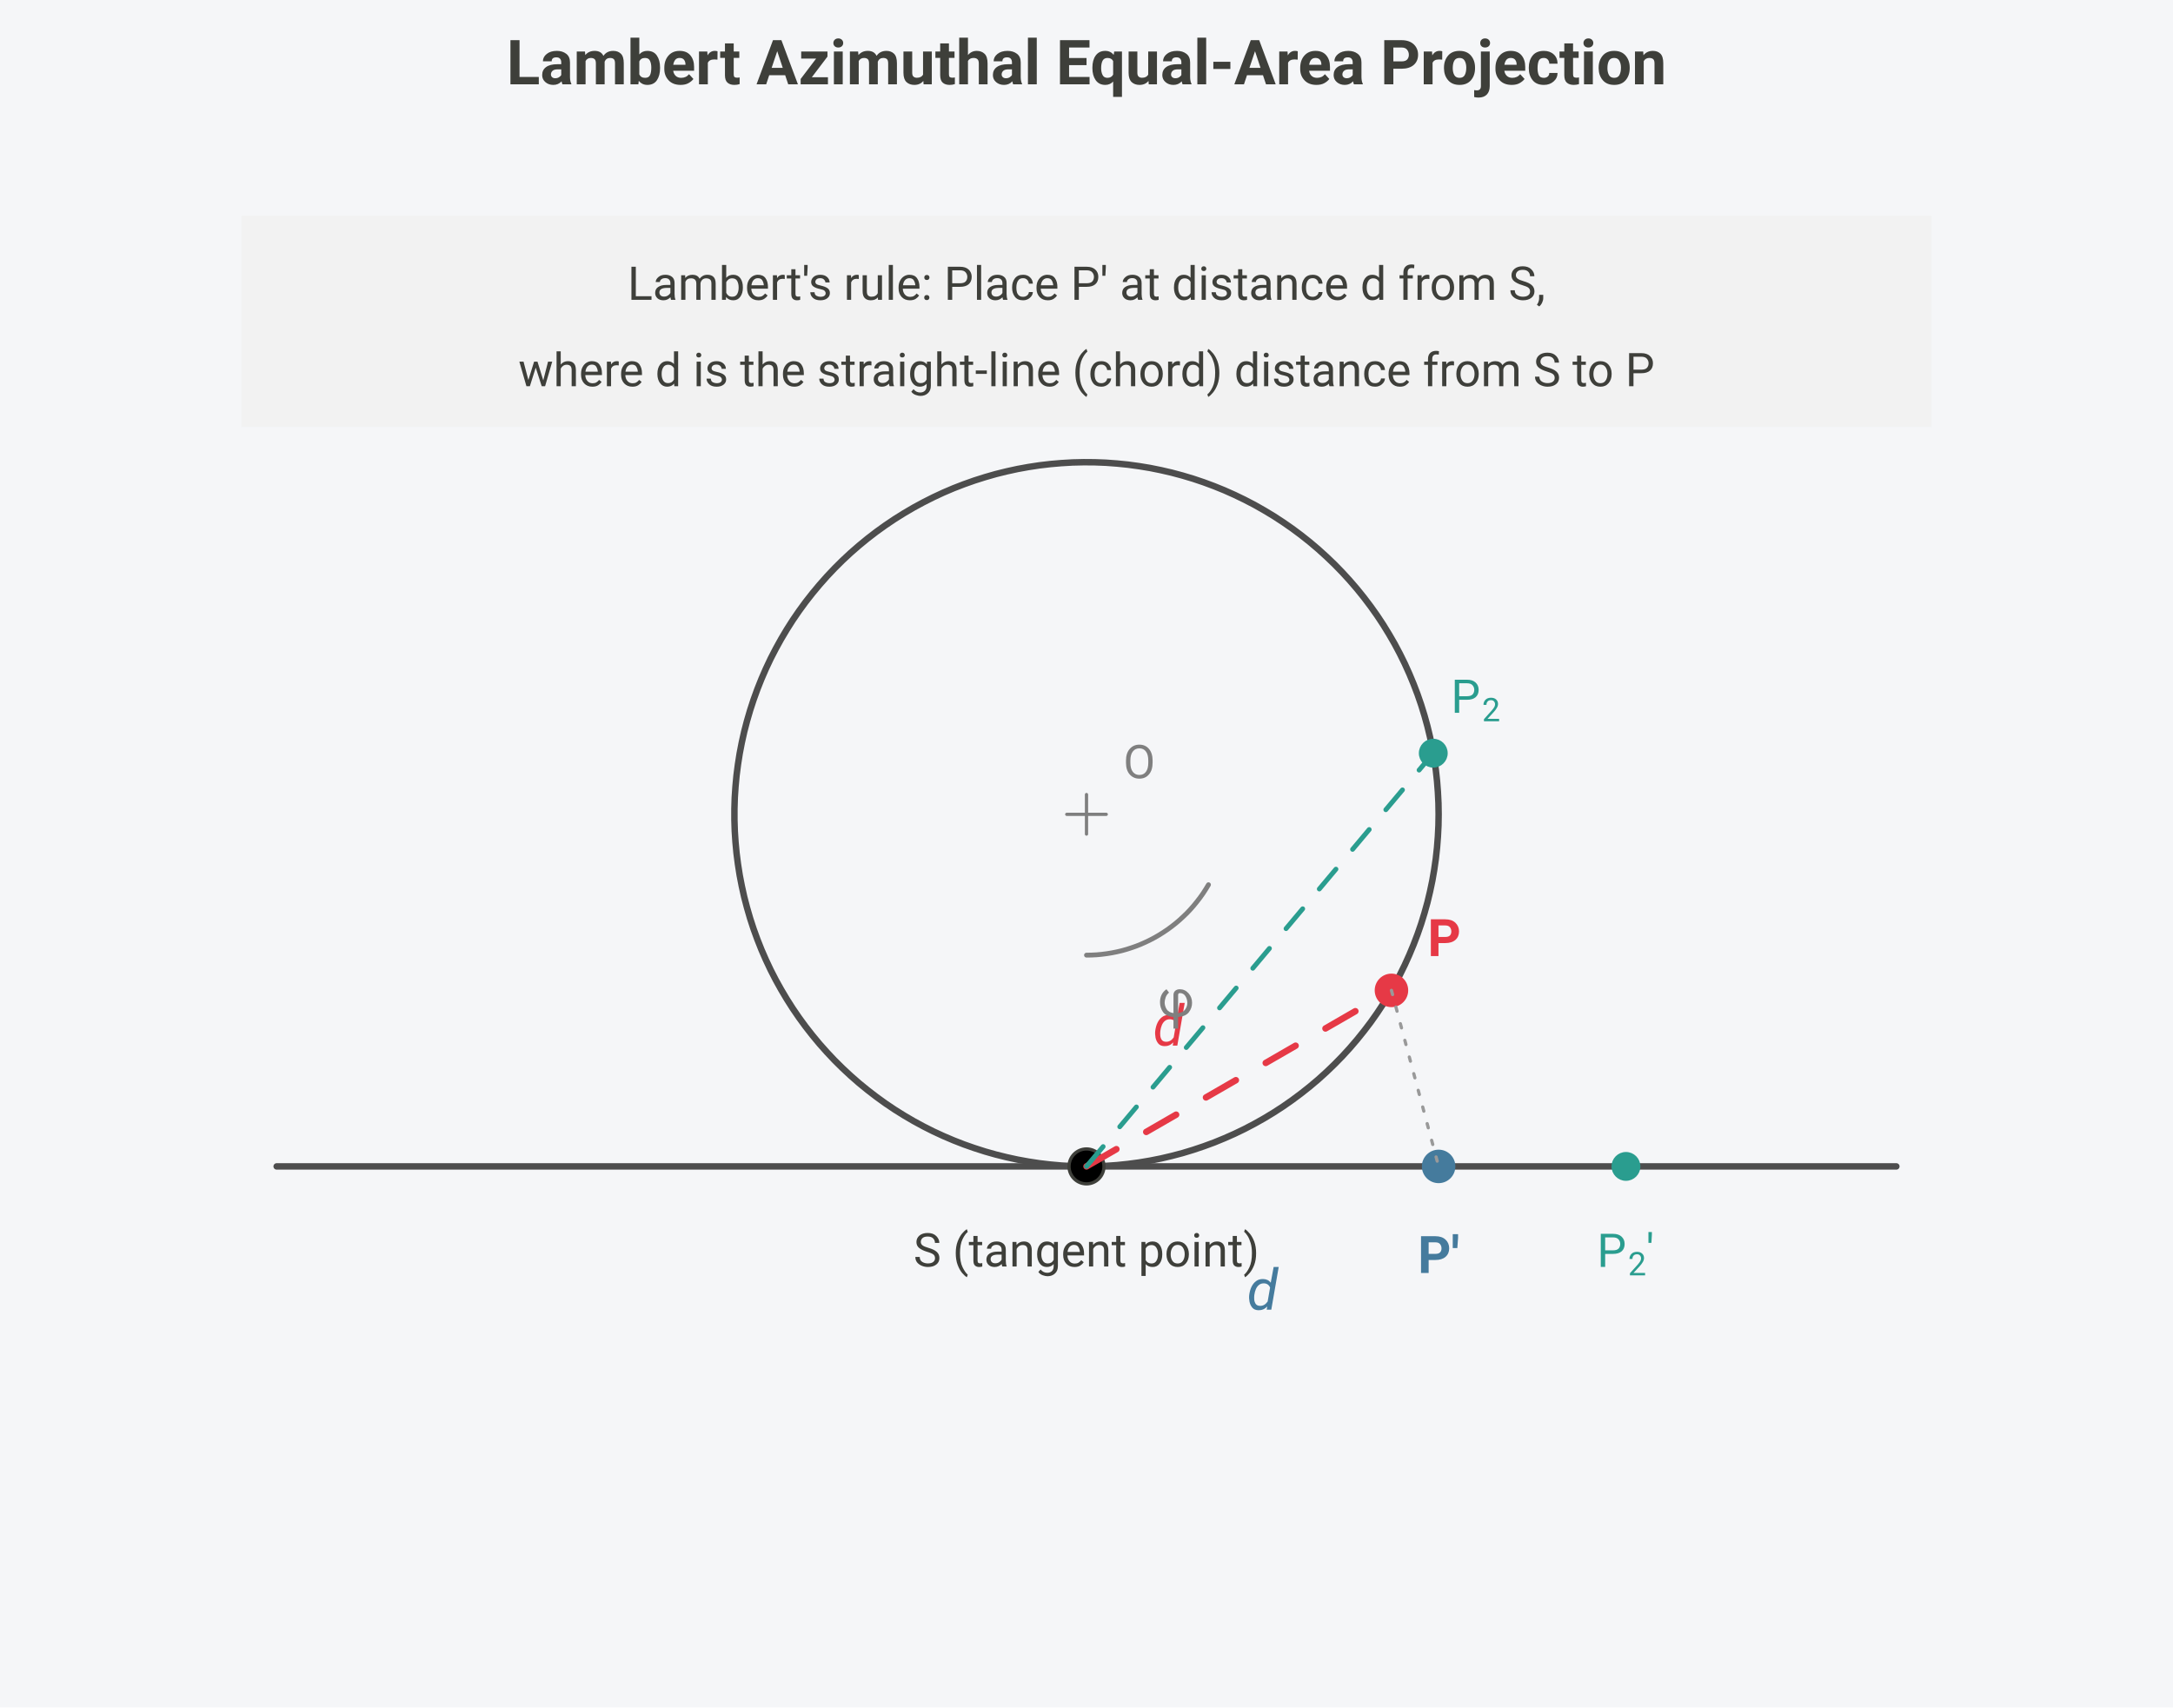
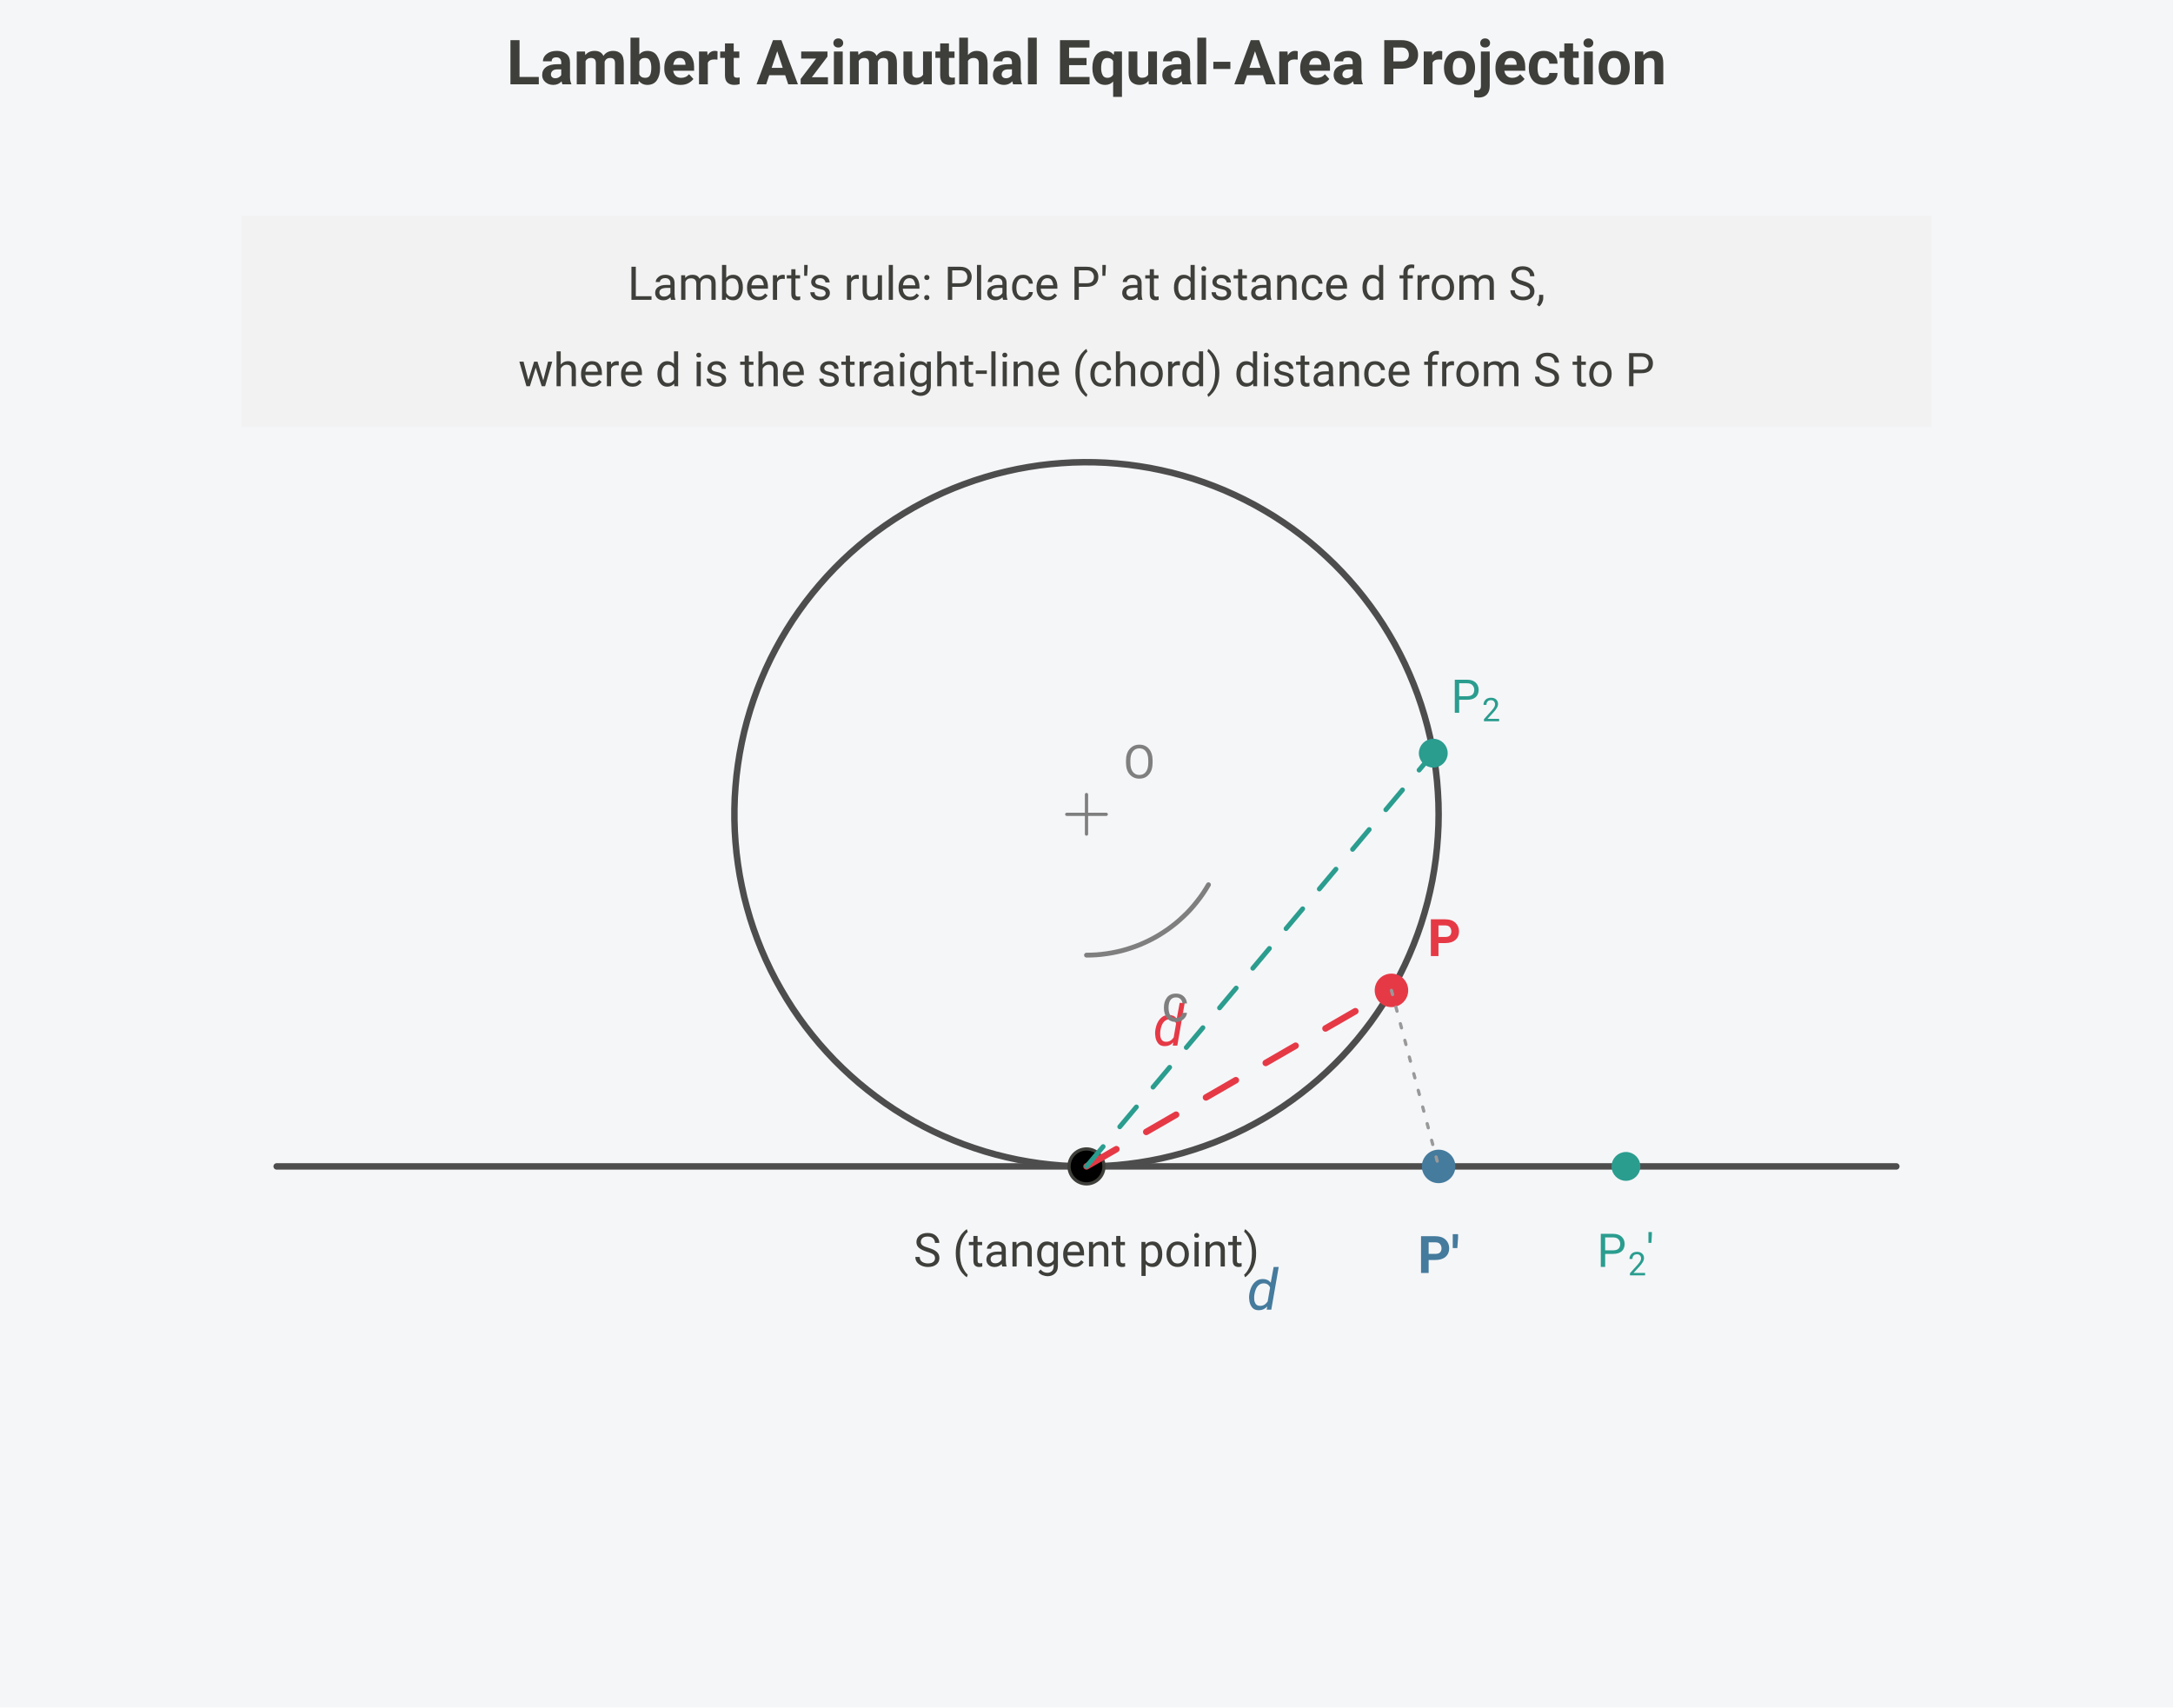
<svg xmlns="http://www.w3.org/2000/svg" width="504.00pt" height="396.00pt" viewBox="0 0 504.00 396.00">
  <g class="svglite">
    <defs>
      <style type="text/css">
    /* theme-aware-processed */
    .svglite line, .svglite polyline, .svglite polygon, .svglite path, .svglite circle {
      fill: none;
      stroke: #3E3F3A;
      stroke-linecap: round;
      stroke-linejoin: round;
      stroke-miterlimit: 10.00;
    }
    .svglite &gt; g &gt; rect {
      fill: none;
      stroke: #3E3F3A;
      stroke-linecap: round;
      stroke-linejoin: round;
      stroke-miterlimit: 10.00;
    }
    .svglite text {
      white-space: pre;
      fill: #3E3F3A;
    }
    .svglite g.glyphgroup path {
      fill: inherit;
      stroke: none;
    }
  </style>
    </defs>
    <rect class="svg-bg" width="100%" height="100%" style="stroke: none; fill: #F5F6F8;" />
    <defs>
      <clipPath id="cpMC4wMHw1MDQuMDB8MC4wMHwzOTYuMDA=">
        <rect x="0.00" y="0.00" width="504.00" height="396.00" />
      </clipPath>
    </defs>
    <g clip-path="url(#cpMC4wMHw1MDQuMDB8MC4wMHwzOTYuMDA=)">
      <text x="252.00" y="19.55" text-anchor="middle" style="font-size: 14.40px; font-weight: bold; font-family: &quot;Roboto&quot;, -apple-system, BlinkMacSystemFont, &quot;Segoe UI&quot;, system-ui, sans-serif;" textLength="283.38px" lengthAdjust="spacingAndGlyphs">Lambert Azimuthal Equal-Area Projection</text>
    </g>
    <defs>
      <clipPath id="cpMTQuNDB8NDg5LjYwfDI4LjgwfDM4MS42MA==">
        <rect x="14.40" y="28.80" width="475.20" height="352.80" />
      </clipPath>
    </defs>
    <g clip-path="url(#cpMTQuNDB8NDg5LjYwfDI4LjgwfDM4MS42MA==)">
      <polyline points="333.67,188.87 333.63,186.29 333.50,183.71 333.30,181.14 333.02,178.58 332.65,176.03 332.21,173.49 331.68,170.96 331.08,168.46 330.39,165.97 329.63,163.51 328.79,161.07 327.87,158.66 326.88,156.28 325.82,153.93 324.68,151.62 323.47,149.34 322.18,147.11 320.83,144.91 319.41,142.76 317.92,140.66 316.36,138.60 314.74,136.59 313.06,134.64 311.32,132.74 309.52,130.89 307.66,129.11 305.75,127.38 303.78,125.71 301.76,124.11 299.69,122.57 297.57,121.10 295.41,119.69 293.20,118.36 290.96,117.09 288.67,115.90 286.35,114.78 284.00,113.73 281.61,112.76 279.19,111.86 276.75,111.04 274.28,110.30 271.78,109.63 269.27,109.05 266.75,108.54 264.20,108.12 261.65,107.77 259.08,107.51 256.51,107.32 253.93,107.22 251.36,107.20 248.78,107.26 246.20,107.41 243.63,107.63 241.07,107.93 238.52,108.32 235.99,108.78 233.47,109.33 230.97,109.95 228.49,110.66 226.03,111.44 223.60,112.30 221.19,113.23 218.82,114.24 216.48,115.33 214.18,116.49 211.91,117.72 209.69,119.02 207.50,120.39 205.36,121.83 203.27,123.33 201.23,124.90 199.23,126.54 197.29,128.23 195.40,129.99 193.57,131.81 191.80,133.68 190.09,135.61 188.44,137.59 186.85,139.62 185.33,141.70 183.87,143.83 182.49,146.00 181.17,148.22 179.92,150.48 178.74,152.77 177.64,155.10 176.61,157.47 175.66,159.86 174.78,162.29 173.98,164.74 173.26,167.21 172.61,169.71 172.05,172.22 171.56,174.76 171.16,177.30 170.83,179.86 170.59,182.43 170.42,185.00 170.34,187.58 170.34,190.16 170.42,192.73 170.59,195.31 170.83,197.87 171.16,200.43 171.56,202.98 172.05,205.51 172.61,208.03 173.26,210.52 173.98,213.00 174.78,215.45 175.66,217.87 176.61,220.27 177.64,222.63 178.74,224.96 179.92,227.26 181.17,229.51 182.49,231.73 183.87,233.90 185.33,236.03 186.85,238.11 188.44,240.14 190.09,242.13 191.80,244.05 193.57,245.93 195.40,247.74 197.29,249.50 199.23,251.20 201.23,252.83 203.27,254.40 205.36,255.91 207.50,257.35 209.69,258.72 211.91,260.02 214.18,261.25 216.48,262.41 218.82,263.49 221.19,264.50 223.60,265.44 226.03,266.29 228.49,267.08 230.97,267.78 233.47,268.40 235.99,268.95 238.52,269.41 241.07,269.80 243.63,270.10 246.20,270.33 248.78,270.47 251.36,270.53 253.93,270.51 256.51,270.41 259.08,270.23 261.65,269.96 264.20,269.62 266.75,269.19 269.27,268.69 271.78,268.10 274.28,267.44 276.75,266.69 279.19,265.87 281.61,264.98 284.00,264.00 286.35,262.96 288.67,261.84 290.96,260.64 293.20,259.38 295.41,258.04 297.57,256.64 299.69,255.16 301.76,253.62 303.78,252.02 305.75,250.36 307.66,248.63 309.52,246.84 311.32,245.00 313.06,243.10 314.74,241.14 316.36,239.13 317.92,237.08 319.41,234.97 320.83,232.82 322.18,230.63 323.47,228.39 324.68,226.11 325.82,223.80 326.88,221.45 327.87,219.07 328.79,216.66 329.63,214.23 330.39,211.76 331.08,209.28 331.68,206.77 332.21,204.25 332.65,201.71 333.02,199.15 333.30,196.59 333.50,194.02 333.63,191.44 333.67,188.87 " style="stroke-width: 1.50; stroke: #4D4D4D;" />
      <polyline points="64.17,270.53 439.83,270.53 " style="stroke-width: 1.50; stroke: #4D4D4D;" />
      <circle cx="252.00" cy="270.53" r="4.05" style="stroke-width: 0.75; fill: #000000;" />
      <text x="252.00" y="293.75" text-anchor="middle" style="font-size: 10.80px; font-family: &quot;Roboto&quot;, -apple-system, BlinkMacSystemFont, &quot;Segoe UI&quot;, system-ui, sans-serif;" textLength="79.80px" lengthAdjust="spacingAndGlyphs">S (tangent point)</text>
      <line x1="247.42" y1="188.87" x2="256.58" y2="188.87" style="stroke-width: 0.75; stroke: #7F7F7F;" />
      <line x1="252.00" y1="193.45" x2="252.00" y2="184.28" style="stroke-width: 0.75; stroke: #7F7F7F;" />
      <text x="264.25" y="180.49" text-anchor="middle" style="font-size: 10.80px;fill: #7F7F7F; font-family: &quot;Roboto&quot;, -apple-system, BlinkMacSystemFont, &quot;Segoe UI&quot;, system-ui, sans-serif;" textLength="8.39px" lengthAdjust="spacingAndGlyphs">O</text>
      <circle cx="322.73" cy="229.70" r="3.51" style="stroke-width: 0.75; stroke: #E63946; fill: #E63946;" />
      <text x="334.98" y="221.75" text-anchor="middle" style="font-size: 12.00px; font-weight: bold;fill: #E63946; font-family: &quot;Roboto&quot;, -apple-system, BlinkMacSystemFont, &quot;Segoe UI&quot;, system-ui, sans-serif;" textLength="8.00px" lengthAdjust="spacingAndGlyphs">P</text>
      <polyline points="252.00,270.53 322.73,229.70 " style="stroke-width: 1.50; stroke: #E63946; stroke-dasharray: 8.00,8.00;" />
      <circle cx="333.67" cy="270.53" r="3.51" style="stroke-width: 0.75; stroke: #457B9D; fill: #457B9D;" />
      <text x="333.67" y="295.25" text-anchor="middle" style="font-size: 12.00px; font-weight: bold;fill: #457B9D; font-family: &quot;Roboto&quot;, -apple-system, BlinkMacSystemFont, &quot;Segoe UI&quot;, system-ui, sans-serif;" textLength="10.86px" lengthAdjust="spacingAndGlyphs">P'</text>
      <polyline points="322.73,229.70 333.67,270.53 " style="stroke-width: 0.75; stroke: #999999; stroke-dasharray: 1.00,3.00;" />
      <text x="271.03" y="242.51" text-anchor="middle" style="font-size: 13.20px; font-style: italic;fill: #E63946; font-family: &quot;Roboto&quot;, -apple-system, BlinkMacSystemFont, &quot;Segoe UI&quot;, system-ui, sans-serif;" textLength="7.33px" lengthAdjust="spacingAndGlyphs">d</text>
      <text x="292.83" y="303.76" text-anchor="middle" style="font-size: 13.20px; font-style: italic;fill: #457B9D; font-family: &quot;Roboto&quot;, -apple-system, BlinkMacSystemFont, &quot;Segoe UI&quot;, system-ui, sans-serif;" textLength="7.33px" lengthAdjust="spacingAndGlyphs">d</text>
      <polyline points="252.00,221.53 253.18,221.51 254.36,221.45 255.53,221.34 256.70,221.19 257.87,221.00 259.02,220.77 260.17,220.50 261.31,220.18 262.43,219.82 263.54,219.43 264.64,218.99 265.72,218.51 266.78,218.00 267.82,217.45 268.84,216.86 269.84,216.23 270.82,215.57 271.77,214.87 272.70,214.14 273.59,213.38 274.46,212.58 275.31,211.76 276.12,210.90 276.90,210.01 277.64,209.10 278.36,208.16 279.04,207.20 279.68,206.21 280.29,205.20 " style="stroke-width: 1.12; stroke: #7F7F7F;" />
-       <text x="268.53" y="235.78" style="font-size: 12.00px;fill: #7F7F7F; font-family: &quot;Roboto&quot;, -apple-system, BlinkMacSystemFont, &quot;Segoe UI&quot;, system-ui, sans-serif;" textLength="7.78px" lengthAdjust="spacingAndGlyphs">φ</text>
+       <text x="269.41" y="236.90" style="font-size: 12.00px;fill: #7F7F7F; font-family: &quot;Roboto&quot;, -apple-system, BlinkMacSystemFont, &quot;Segoe UI&quot;, system-ui, sans-serif;" textLength="6.00px" lengthAdjust="spacingAndGlyphs">c</text>
      <circle cx="332.43" cy="174.69" r="2.97" style="stroke-width: 0.75; stroke: #2A9D8F; fill: #2A9D8F;" />
      <text x="336.53" y="165.32" style="font-size: 10.80px;fill: #2A9D8F; font-family: &quot;Roboto&quot;, -apple-system, BlinkMacSystemFont, &quot;Segoe UI&quot;, system-ui, sans-serif;" textLength="7.20px" lengthAdjust="spacingAndGlyphs">P</text>
      <text x="343.73" y="167.28" style="font-size: 7.56px;fill: #2A9D8F; font-family: &quot;Roboto&quot;, -apple-system, BlinkMacSystemFont, &quot;Segoe UI&quot;, system-ui, sans-serif;" textLength="4.20px" lengthAdjust="spacingAndGlyphs">2</text>
      <polyline points="252.00,270.53 332.43,174.69 " style="stroke-width: 1.12; stroke: #2A9D8F; stroke-dasharray: 6.00,6.00;" />
      <circle cx="377.12" cy="270.53" r="2.97" style="stroke-width: 0.75; stroke: #2A9D8F; fill: #2A9D8F;" />
      <text x="370.39" y="293.84" style="font-size: 10.80px;fill: #2A9D8F; font-family: &quot;Roboto&quot;, -apple-system, BlinkMacSystemFont, &quot;Segoe UI&quot;, system-ui, sans-serif;" textLength="7.20px" lengthAdjust="spacingAndGlyphs">P</text>
      <text x="377.59" y="295.80" style="font-size: 7.56px;fill: #2A9D8F; font-family: &quot;Roboto&quot;, -apple-system, BlinkMacSystemFont, &quot;Segoe UI&quot;, system-ui, sans-serif;" textLength="4.20px" lengthAdjust="spacingAndGlyphs">2</text>
      <text x="381.79" y="293.84" style="font-size: 10.80px;fill: #2A9D8F; font-family: &quot;Roboto&quot;, -apple-system, BlinkMacSystemFont, &quot;Segoe UI&quot;, system-ui, sans-serif;" textLength="2.06px" lengthAdjust="spacingAndGlyphs">'</text>
      <rect x="56.00" y="50.03" width="392.00" height="49.00" style="stroke-width: 0.75; stroke: none; fill: #F2F2F2;" />
      <text class="preserve-color" x="252.00" y="69.54" text-anchor="middle" style="font-size: 10.80px; font-family: &quot;Roboto&quot;, -apple-system, BlinkMacSystemFont, &quot;Segoe UI&quot;, system-ui, sans-serif;" textLength="215.36px" lengthAdjust="spacingAndGlyphs">Lambert's rule: Place P' at distance d from S,</text>
      <text class="preserve-color" x="252.00" y="89.58" text-anchor="middle" style="font-size: 10.80px; font-family: &quot;Roboto&quot;, -apple-system, BlinkMacSystemFont, &quot;Segoe UI&quot;, system-ui, sans-serif;" textLength="263.42px" lengthAdjust="spacingAndGlyphs">where d is the straight-line (chord) distance from S to P</text>
    </g>
  </g>
</svg>
